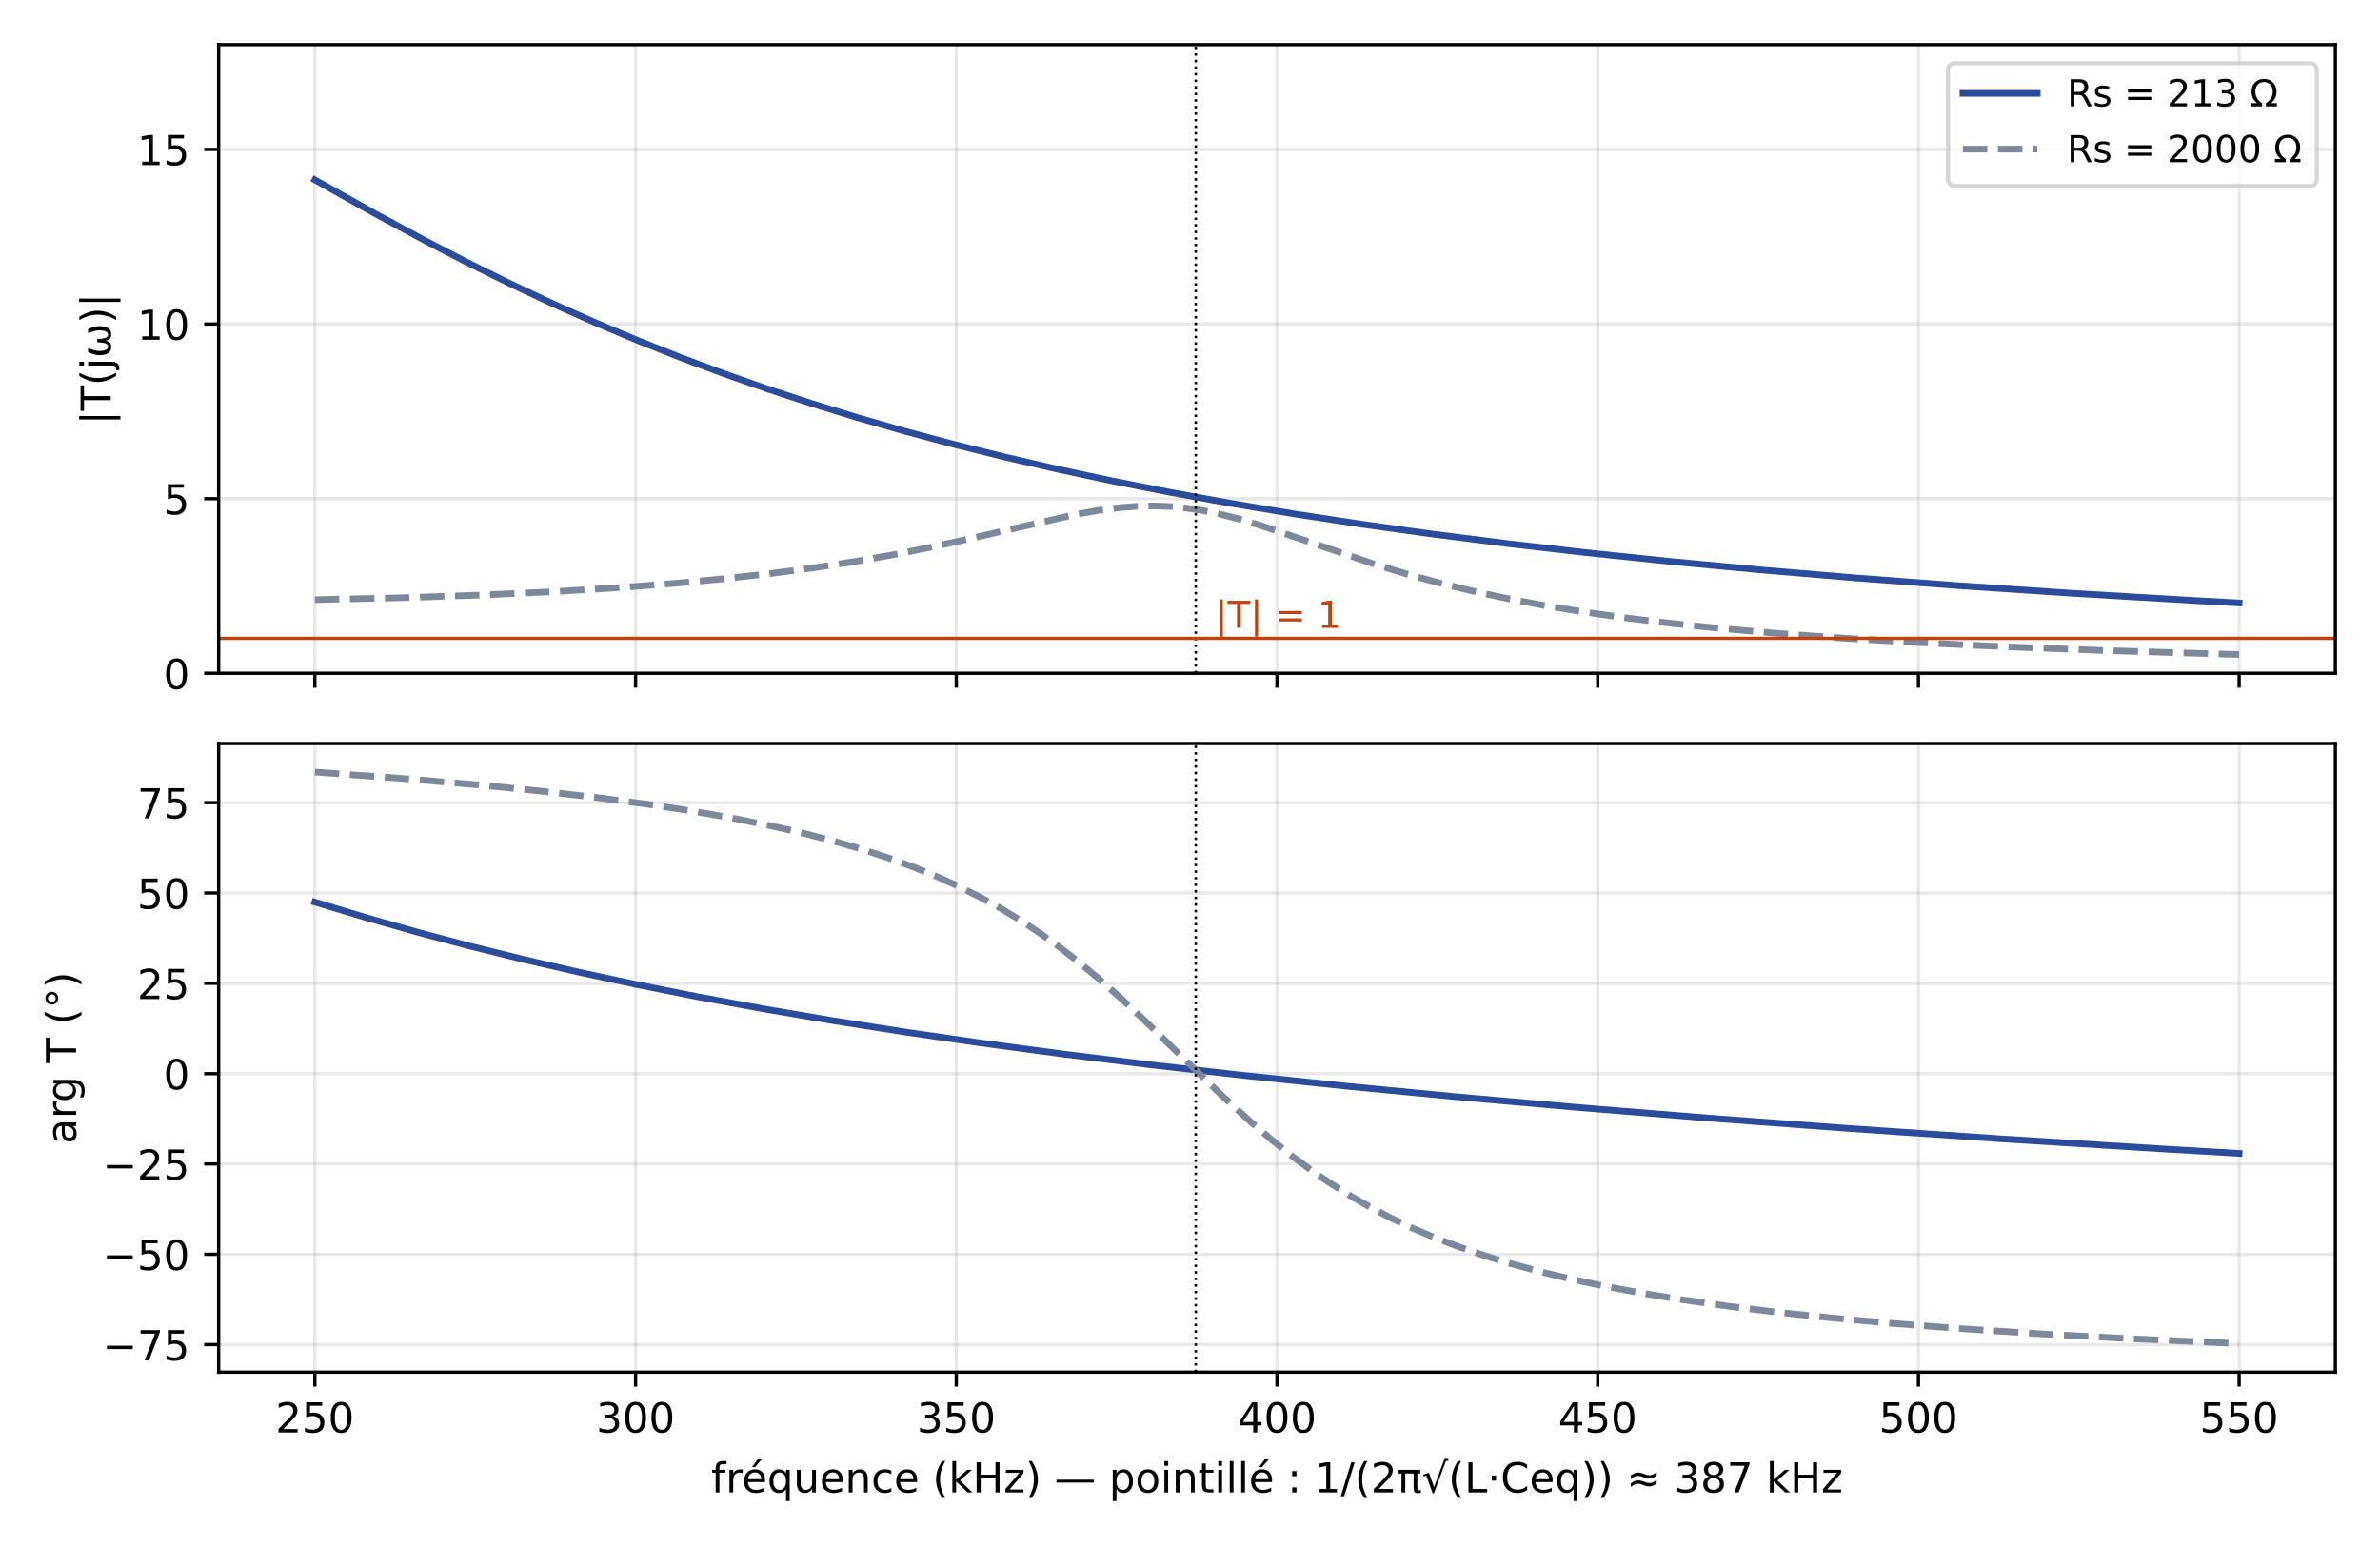
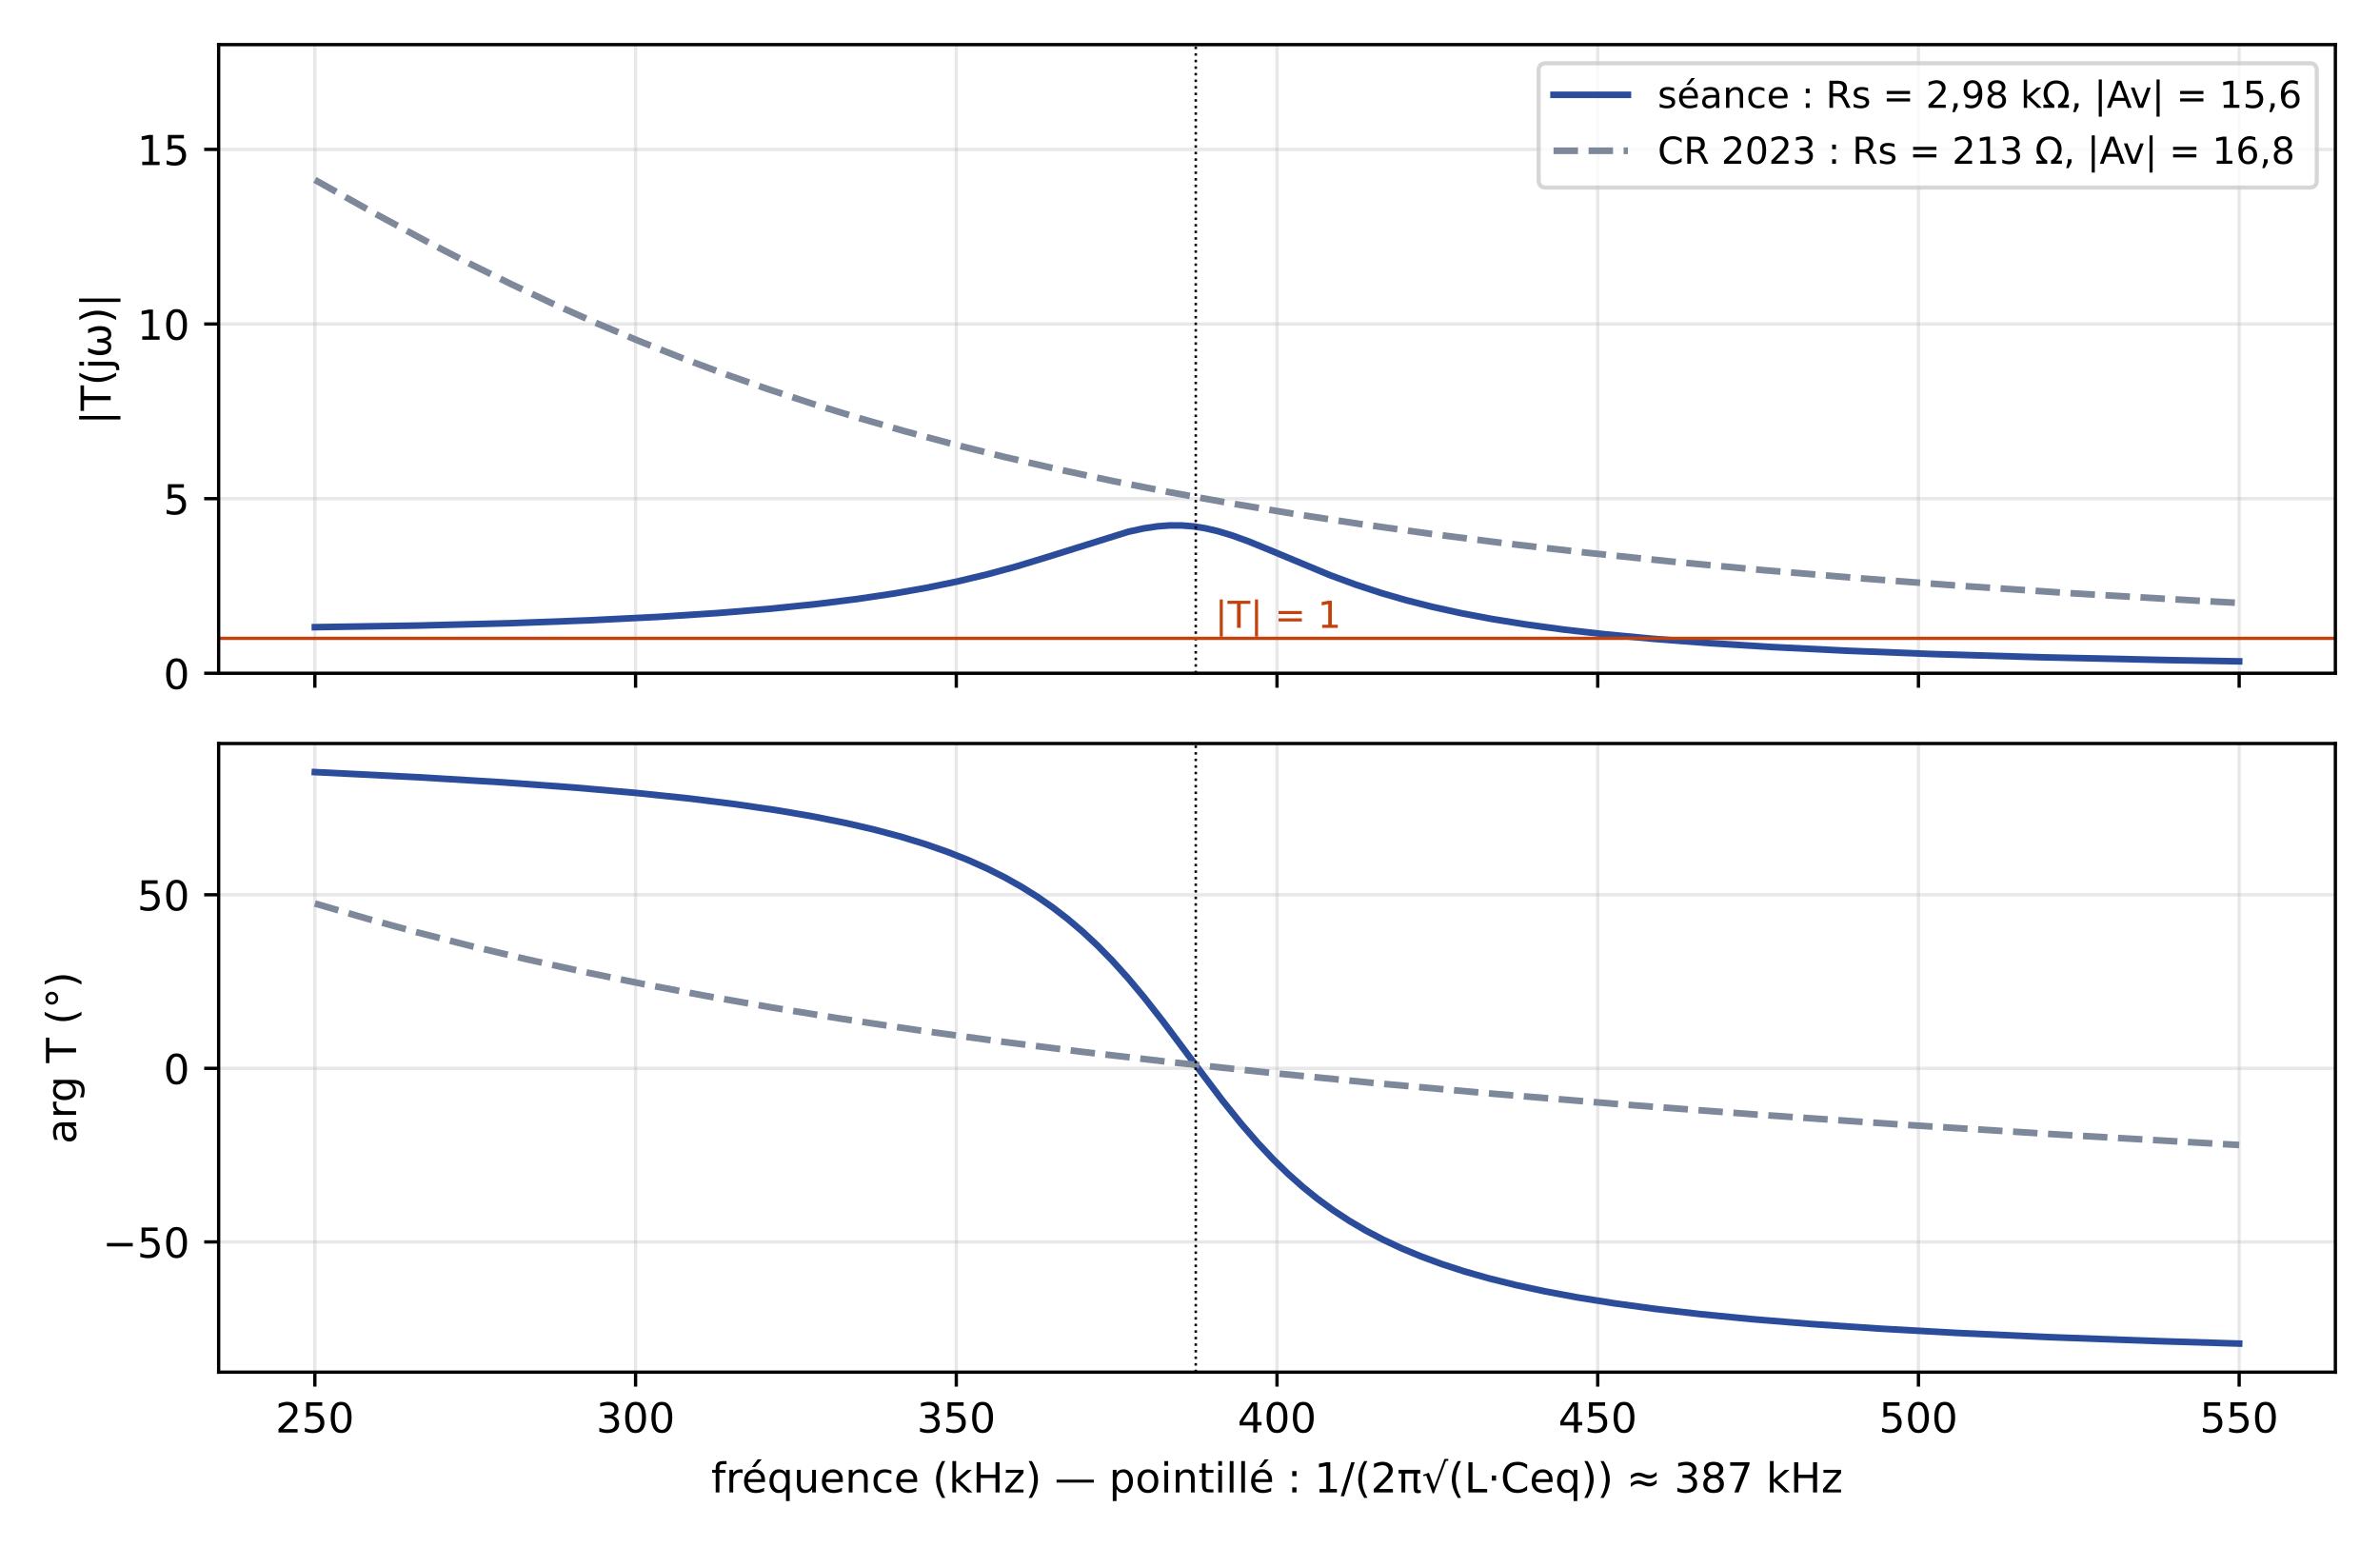
<svg xmlns="http://www.w3.org/2000/svg" xmlns:xlink="http://www.w3.org/1999/xlink" width="576pt" height="374.4pt" viewBox="0 0 576 374.4" version="1.1">
  <defs>
    <style type="text/css">*{stroke-linejoin: round; stroke-linecap: butt}</style>
  </defs>
  <g id="figure_1">
    <g id="patch_1">
      <path d="M 0 374.4  L 576 374.4  L 576 0  L 0 0  z " style="fill: #ffffff" />
    </g>
    <g id="axes_1">
      <g id="patch_2">
        <path d="M 52.916 162.943  L 565.2 162.943  L 565.2 10.8  L 52.916 10.8  z " style="fill: #ffffff" />
      </g>
      <g id="matplotlib.axis_1">
        <g id="xtick_1">
          <g id="line2d_1">
-             <path d="M 76.202 162.943  L 76.202 10.8  " clip-path="url(#pd3ded62473)" style="fill: none; stroke: #b0b0b0; stroke-opacity: 0.3; stroke-width: 0.8; stroke-linecap: square" />
+             <path d="M 76.202 162.943  L 76.202 10.8  " clip-path="url(#p575ceab8f7)" style="fill: none; stroke: #b0b0b0; stroke-opacity: 0.3; stroke-width: 0.8; stroke-linecap: square" />
          </g>
          <g id="line2d_2">
            <defs>
-               <path id="mae5b511faa" d="M 0 0  L 0 3.5  " style="stroke: #000000; stroke-width: 0.8" />
+               <path id="m2622079e6a" d="M 0 0  L 0 3.5  " style="stroke: #000000; stroke-width: 0.8" />
            </defs>
            <g>
-               <use xlink:href="#mae5b511faa" x="76.202" y="162.943" style="stroke: #000000; stroke-width: 0.8" />
+               <use xlink:href="#m2622079e6a" x="76.202" y="162.943" style="stroke: #000000; stroke-width: 0.8" />
            </g>
          </g>
        </g>
        <g id="xtick_2">
          <g id="line2d_3">
-             <path d="M 153.821 162.943  L 153.821 10.8  " clip-path="url(#pd3ded62473)" style="fill: none; stroke: #b0b0b0; stroke-opacity: 0.3; stroke-width: 0.8; stroke-linecap: square" />
+             <path d="M 153.821 162.943  L 153.821 10.8  " clip-path="url(#p575ceab8f7)" style="fill: none; stroke: #b0b0b0; stroke-opacity: 0.3; stroke-width: 0.8; stroke-linecap: square" />
          </g>
          <g id="line2d_4">
            <g>
-               <use xlink:href="#mae5b511faa" x="153.821" y="162.943" style="stroke: #000000; stroke-width: 0.8" />
+               <use xlink:href="#m2622079e6a" x="153.821" y="162.943" style="stroke: #000000; stroke-width: 0.8" />
            </g>
          </g>
        </g>
        <g id="xtick_3">
          <g id="line2d_5">
-             <path d="M 231.439 162.943  L 231.439 10.8  " clip-path="url(#pd3ded62473)" style="fill: none; stroke: #b0b0b0; stroke-opacity: 0.3; stroke-width: 0.8; stroke-linecap: square" />
+             <path d="M 231.439 162.943  L 231.439 10.8  " clip-path="url(#p575ceab8f7)" style="fill: none; stroke: #b0b0b0; stroke-opacity: 0.3; stroke-width: 0.8; stroke-linecap: square" />
          </g>
          <g id="line2d_6">
            <g>
-               <use xlink:href="#mae5b511faa" x="231.439" y="162.943" style="stroke: #000000; stroke-width: 0.8" />
+               <use xlink:href="#m2622079e6a" x="231.439" y="162.943" style="stroke: #000000; stroke-width: 0.8" />
            </g>
          </g>
        </g>
        <g id="xtick_4">
          <g id="line2d_7">
-             <path d="M 309.058 162.943  L 309.058 10.8  " clip-path="url(#pd3ded62473)" style="fill: none; stroke: #b0b0b0; stroke-opacity: 0.3; stroke-width: 0.8; stroke-linecap: square" />
+             <path d="M 309.058 162.943  L 309.058 10.8  " clip-path="url(#p575ceab8f7)" style="fill: none; stroke: #b0b0b0; stroke-opacity: 0.3; stroke-width: 0.8; stroke-linecap: square" />
          </g>
          <g id="line2d_8">
            <g>
-               <use xlink:href="#mae5b511faa" x="309.058" y="162.943" style="stroke: #000000; stroke-width: 0.8" />
+               <use xlink:href="#m2622079e6a" x="309.058" y="162.943" style="stroke: #000000; stroke-width: 0.8" />
            </g>
          </g>
        </g>
        <g id="xtick_5">
          <g id="line2d_9">
-             <path d="M 386.677 162.943  L 386.677 10.8  " clip-path="url(#pd3ded62473)" style="fill: none; stroke: #b0b0b0; stroke-opacity: 0.3; stroke-width: 0.8; stroke-linecap: square" />
+             <path d="M 386.677 162.943  L 386.677 10.8  " clip-path="url(#p575ceab8f7)" style="fill: none; stroke: #b0b0b0; stroke-opacity: 0.3; stroke-width: 0.8; stroke-linecap: square" />
          </g>
          <g id="line2d_10">
            <g>
-               <use xlink:href="#mae5b511faa" x="386.677" y="162.943" style="stroke: #000000; stroke-width: 0.8" />
+               <use xlink:href="#m2622079e6a" x="386.677" y="162.943" style="stroke: #000000; stroke-width: 0.8" />
            </g>
          </g>
        </g>
        <g id="xtick_6">
          <g id="line2d_11">
-             <path d="M 464.296 162.943  L 464.296 10.8  " clip-path="url(#pd3ded62473)" style="fill: none; stroke: #b0b0b0; stroke-opacity: 0.3; stroke-width: 0.8; stroke-linecap: square" />
+             <path d="M 464.296 162.943  L 464.296 10.8  " clip-path="url(#p575ceab8f7)" style="fill: none; stroke: #b0b0b0; stroke-opacity: 0.3; stroke-width: 0.8; stroke-linecap: square" />
          </g>
          <g id="line2d_12">
            <g>
-               <use xlink:href="#mae5b511faa" x="464.296" y="162.943" style="stroke: #000000; stroke-width: 0.8" />
+               <use xlink:href="#m2622079e6a" x="464.296" y="162.943" style="stroke: #000000; stroke-width: 0.8" />
            </g>
          </g>
        </g>
        <g id="xtick_7">
          <g id="line2d_13">
-             <path d="M 541.914 162.943  L 541.914 10.8  " clip-path="url(#pd3ded62473)" style="fill: none; stroke: #b0b0b0; stroke-opacity: 0.3; stroke-width: 0.8; stroke-linecap: square" />
+             <path d="M 541.914 162.943  L 541.914 10.8  " clip-path="url(#p575ceab8f7)" style="fill: none; stroke: #b0b0b0; stroke-opacity: 0.3; stroke-width: 0.8; stroke-linecap: square" />
          </g>
          <g id="line2d_14">
            <g>
-               <use xlink:href="#mae5b511faa" x="541.914" y="162.943" style="stroke: #000000; stroke-width: 0.8" />
+               <use xlink:href="#m2622079e6a" x="541.914" y="162.943" style="stroke: #000000; stroke-width: 0.8" />
            </g>
          </g>
        </g>
      </g>
      <g id="matplotlib.axis_2">
        <g id="ytick_1">
          <g id="line2d_15">
-             <path d="M 52.916 162.943  L 565.2 162.943  " clip-path="url(#pd3ded62473)" style="fill: none; stroke: #b0b0b0; stroke-opacity: 0.3; stroke-width: 0.8; stroke-linecap: square" />
+             <path d="M 52.916 162.943  L 565.2 162.943  " clip-path="url(#p575ceab8f7)" style="fill: none; stroke: #b0b0b0; stroke-opacity: 0.3; stroke-width: 0.8; stroke-linecap: square" />
          </g>
          <g id="line2d_16">
            <defs>
-               <path id="m18e9a7eeab" d="M 0 0  L -3.5 0  " style="stroke: #000000; stroke-width: 0.8" />
+               <path id="m818bd91935" d="M 0 0  L -3.5 0  " style="stroke: #000000; stroke-width: 0.8" />
            </defs>
            <g>
-               <use xlink:href="#m18e9a7eeab" x="52.916" y="162.943" style="stroke: #000000; stroke-width: 0.8" />
+               <use xlink:href="#m818bd91935" x="52.916" y="162.943" style="stroke: #000000; stroke-width: 0.8" />
            </g>
          </g>
          <g id="text_1">
            <text style="font-size: 10px; font-family: 'DejaVu Sans', 'Bitstream Vera Sans', 'Computer Modern Sans Serif', 'Lucida Grande', 'Verdana', 'Geneva', 'Lucid', 'Arial', 'Helvetica', 'Avant Garde', sans-serif; text-anchor: end" x="45.916" y="166.741" transform="rotate(-0 45.91625 166.7414)">0</text>
          </g>
        </g>
        <g id="ytick_2">
          <g id="line2d_17">
-             <path d="M 52.916 120.681  L 565.2 120.681  " clip-path="url(#pd3ded62473)" style="fill: none; stroke: #b0b0b0; stroke-opacity: 0.3; stroke-width: 0.8; stroke-linecap: square" />
+             <path d="M 52.916 120.681  L 565.2 120.681  " clip-path="url(#p575ceab8f7)" style="fill: none; stroke: #b0b0b0; stroke-opacity: 0.3; stroke-width: 0.8; stroke-linecap: square" />
          </g>
          <g id="line2d_18">
            <g>
-               <use xlink:href="#m18e9a7eeab" x="52.916" y="120.681" style="stroke: #000000; stroke-width: 0.8" />
+               <use xlink:href="#m818bd91935" x="52.916" y="120.681" style="stroke: #000000; stroke-width: 0.8" />
            </g>
          </g>
          <g id="text_2">
            <text style="font-size: 10px; font-family: 'DejaVu Sans', 'Bitstream Vera Sans', 'Computer Modern Sans Serif', 'Lucida Grande', 'Verdana', 'Geneva', 'Lucid', 'Arial', 'Helvetica', 'Avant Garde', sans-serif; text-anchor: end" x="45.916" y="124.48" transform="rotate(-0 45.91625 124.4796)">5</text>
          </g>
        </g>
        <g id="ytick_3">
          <g id="line2d_19">
-             <path d="M 52.916 78.419  L 565.2 78.419  " clip-path="url(#pd3ded62473)" style="fill: none; stroke: #b0b0b0; stroke-opacity: 0.3; stroke-width: 0.8; stroke-linecap: square" />
+             <path d="M 52.916 78.419  L 565.2 78.419  " clip-path="url(#p575ceab8f7)" style="fill: none; stroke: #b0b0b0; stroke-opacity: 0.3; stroke-width: 0.8; stroke-linecap: square" />
          </g>
          <g id="line2d_20">
            <g>
-               <use xlink:href="#m18e9a7eeab" x="52.916" y="78.419" style="stroke: #000000; stroke-width: 0.8" />
+               <use xlink:href="#m818bd91935" x="52.916" y="78.419" style="stroke: #000000; stroke-width: 0.8" />
            </g>
          </g>
          <g id="text_3">
            <text style="font-size: 10px; font-family: 'DejaVu Sans', 'Bitstream Vera Sans', 'Computer Modern Sans Serif', 'Lucida Grande', 'Verdana', 'Geneva', 'Lucid', 'Arial', 'Helvetica', 'Avant Garde', sans-serif; text-anchor: end" x="45.916" y="82.218" transform="rotate(-0 45.91625 82.21777)">10</text>
          </g>
        </g>
        <g id="ytick_4">
          <g id="line2d_21">
-             <path d="M 52.916 36.157  L 565.2 36.157  " clip-path="url(#pd3ded62473)" style="fill: none; stroke: #b0b0b0; stroke-opacity: 0.3; stroke-width: 0.8; stroke-linecap: square" />
+             <path d="M 52.916 36.157  L 565.2 36.157  " clip-path="url(#p575ceab8f7)" style="fill: none; stroke: #b0b0b0; stroke-opacity: 0.3; stroke-width: 0.8; stroke-linecap: square" />
          </g>
          <g id="line2d_22">
            <g>
-               <use xlink:href="#m18e9a7eeab" x="52.916" y="36.157" style="stroke: #000000; stroke-width: 0.8" />
+               <use xlink:href="#m818bd91935" x="52.916" y="36.157" style="stroke: #000000; stroke-width: 0.8" />
            </g>
          </g>
          <g id="text_4">
            <text style="font-size: 10px; font-family: 'DejaVu Sans', 'Bitstream Vera Sans', 'Computer Modern Sans Serif', 'Lucida Grande', 'Verdana', 'Geneva', 'Lucid', 'Arial', 'Helvetica', 'Avant Garde', sans-serif; text-anchor: end" x="45.916" y="39.956" transform="rotate(-0 45.91625 39.95593)">15</text>
          </g>
        </g>
        <g id="text_5">
          <text style="font-size: 10px; font-family: 'DejaVu Sans', 'Bitstream Vera Sans', 'Computer Modern Sans Serif', 'Lucida Grande', 'Verdana', 'Geneva', 'Lucid', 'Arial', 'Helvetica', 'Avant Garde', sans-serif; text-anchor: middle" x="26.789" y="86.871" transform="rotate(-90 26.78891 86.87131)">|T(jω)|</text>
        </g>
      </g>
      <g id="line2d_23">
-         <path d="M 76.202 43.529  L 90.794 51.711  L 102.747 58.162  L 113.614 63.778  L 124.015 68.908  L 134.261 73.713  L 144.351 78.199  L 154.442 82.444  L 164.687 86.511  L 175.088 90.397  L 185.644 94.102  L 196.511 97.677  L 207.533 101.07  L 219.02 104.372  L 230.818 107.532  L 243.082 110.585  L 255.812 113.526  L 269.162 116.381  L 283.133 119.138  L 297.726 121.79  L 313.094 124.355  L 329.239 126.824  L 346.315 129.208  L 364.478 131.517  L 383.727 133.737  L 404.219 135.874  L 426.107 137.929  L 449.548 139.902  L 474.697 141.793  L 501.708 143.598  L 530.893 145.322  L 541.914 145.92  L 541.914 145.92  " clip-path="url(#pd3ded62473)" style="fill: none; stroke: #2b4c9b; stroke-width: 1.6; stroke-linecap: square" />
+         <path d="M 76.202 151.787  L 101.35 151.391  L 123.549 150.825  L 142.799 150.118  L 159.409 149.292  L 173.846 148.358  L 186.421 147.327  L 197.598 146.191  L 207.378 144.98  L 216.226 143.666  L 224.298 142.246  L 231.75 140.713  L 238.891 139.015  L 245.876 137.12  L 253.173 134.906  L 273.043 128.701  L 276.769 127.887  L 280.029 127.396  L 282.978 127.166  L 285.928 127.164  L 288.722 127.381  L 291.672 127.84  L 294.776 128.558  L 298.192 129.588  L 302.228 131.051  L 307.816 133.341  L 321.943 139.224  L 328.152 141.509  L 334.207 143.494  L 340.261 145.246  L 346.626 146.86  L 353.456 148.363  L 360.907 149.774  L 369.135 151.101  L 378.294 152.348  L 388.54 153.514  L 400.183 154.61  L 413.533 155.637  L 428.901 156.591  L 446.909 157.481  L 468.177 158.303  L 493.791 159.063  L 524.838 159.755  L 541.914 160.059  L 541.914 160.059  " clip-path="url(#p575ceab8f7)" style="fill: none; stroke: #2b4c9b; stroke-width: 1.6; stroke-linecap: square" />
      </g>
      <g id="line2d_24">
-         <path d="M 76.202 145.126  L 97.004 144.669  L 115.943 144.035  L 133.174 143.238  L 148.698 142.301  L 162.669 141.237  L 175.399 140.048  L 187.041 138.737  L 197.753 137.309  L 207.843 135.739  L 217.468 134.017  L 227.093 132.067  L 237.649 129.695  L 260.314 124.505  L 266.057 123.491  L 270.87 122.867  L 275.216 122.531  L 279.253 122.443  L 283.133 122.581  L 287.014 122.944  L 290.895 123.526  L 295.087 124.383  L 299.744 125.572  L 305.177 127.205  L 312.473 129.654  L 332.654 136.547  L 340.727 138.997  L 348.488 141.119  L 356.406 143.05  L 364.633 144.823  L 373.326 146.467  L 382.641 148.001  L 392.886 149.457  L 404.063 150.817  L 416.482 152.099  L 430.299 153.298  L 445.978 154.43  L 463.83 155.489  L 484.321 156.477  L 508.073 157.393  L 536.015 158.241  L 541.914 158.395  L 541.914 158.395  " clip-path="url(#pd3ded62473)" style="fill: none; stroke-dasharray: 5.92,2.56; stroke-dashoffset: 0; stroke: #7e889b; stroke-width: 1.6" />
+         <path d="M 76.202 43.529  L 90.794 51.711  L 102.747 58.162  L 113.614 63.778  L 124.015 68.908  L 134.261 73.713  L 144.351 78.199  L 154.442 82.444  L 164.687 86.511  L 175.088 90.397  L 185.644 94.102  L 196.511 97.677  L 207.533 101.07  L 219.02 104.372  L 230.818 107.532  L 243.082 110.585  L 255.812 113.526  L 269.162 116.381  L 283.133 119.138  L 297.726 121.79  L 313.094 124.355  L 329.239 126.824  L 346.315 129.208  L 364.478 131.517  L 383.727 133.737  L 404.219 135.874  L 426.107 137.929  L 449.548 139.902  L 474.697 141.793  L 501.708 143.598  L 530.893 145.322  L 541.914 145.92  L 541.914 145.92  " clip-path="url(#p575ceab8f7)" style="fill: none; stroke-dasharray: 5.92,2.56; stroke-dashoffset: 0; stroke: #7e889b; stroke-width: 1.6" />
      </g>
      <g id="line2d_25">
-         <path d="M 289.396 162.943  L 289.396 10.8  " clip-path="url(#pd3ded62473)" style="fill: none; stroke-dasharray: 0.6,0.99; stroke-dashoffset: 0; stroke: #000000; stroke-width: 0.6" />
+         <path d="M 289.396 162.943  L 289.396 10.8  " clip-path="url(#p575ceab8f7)" style="fill: none; stroke-dasharray: 0.6,0.99; stroke-dashoffset: 0; stroke: #000000; stroke-width: 0.6" />
      </g>
      <g id="line2d_26">
-         <path d="M 52.916 154.49  L 565.2 154.49  " clip-path="url(#pd3ded62473)" style="fill: none; stroke: #c2410c; stroke-width: 0.8; stroke-linecap: square" />
+         <path d="M 52.916 154.49  L 565.2 154.49  " clip-path="url(#p575ceab8f7)" style="fill: none; stroke: #c2410c; stroke-width: 0.8; stroke-linecap: square" />
      </g>
      <g id="patch_3">
        <path d="M 52.916 162.943  L 52.916 10.8  " style="fill: none; stroke: #000000; stroke-width: 0.8; stroke-linejoin: miter; stroke-linecap: square" />
      </g>
      <g id="patch_4">
        <path d="M 565.2 162.943  L 565.2 10.8  " style="fill: none; stroke: #000000; stroke-width: 0.8; stroke-linejoin: miter; stroke-linecap: square" />
      </g>
      <g id="patch_5">
        <path d="M 52.916 162.943  L 565.2 162.943  " style="fill: none; stroke: #000000; stroke-width: 0.8; stroke-linejoin: miter; stroke-linecap: square" />
      </g>
      <g id="patch_6">
        <path d="M 52.916 10.8  L 565.2 10.8  " style="fill: none; stroke: #000000; stroke-width: 0.8; stroke-linejoin: miter; stroke-linecap: square" />
      </g>
      <g id="text_6">
        <text style="font-size: 9px; font-family: 'DejaVu Sans', 'Bitstream Vera Sans', 'Computer Modern Sans Serif', 'Lucida Grande', 'Verdana', 'Geneva', 'Lucid', 'Arial', 'Helvetica', 'Avant Garde', sans-serif; text-anchor: start; fill: #c2410c" x="294.053" y="151.955" transform="rotate(-0 294.0535 151.9545)">|T| = 1</text>
      </g>
      <g id="legend_1">
        <g id="patch_7">
-           <path d="M 473.252 45.001  L 558.9 45.001  Q 560.7 45.001 560.7 43.201  L 560.7 17.1  Q 560.7 15.3 558.9 15.3  L 473.252 15.3  Q 471.452 15.3 471.452 17.1  L 471.452 43.201  Q 471.452 45.001 473.252 45.001  z " style="fill: #ffffff; opacity: 0.8; stroke: #cccccc; stroke-linejoin: miter" />
+           <path d="M 374.181 45.401  L 558.9 45.401  Q 560.7 45.401 560.7 43.601  L 560.7 17.1  Q 560.7 15.3 558.9 15.3  L 374.181 15.3  Q 372.381 15.3 372.381 17.1  L 372.381 43.601  Q 372.381 45.401 374.181 45.401  z " style="fill: #ffffff; opacity: 0.8; stroke: #cccccc; stroke-linejoin: miter" />
        </g>
        <g id="line2d_27">
-           <path d="M 475.052 22.589  L 484.052 22.589  L 493.052 22.589  " style="fill: none; stroke: #2b4c9b; stroke-width: 1.6; stroke-linecap: square" />
+           <path d="M 375.981 22.949  L 384.981 22.949  L 393.981 22.949  " style="fill: none; stroke: #2b4c9b; stroke-width: 1.6; stroke-linecap: square" />
        </g>
        <g id="text_7">
-           <text style="font-size: 9px; font-family: 'DejaVu Sans', 'Bitstream Vera Sans', 'Computer Modern Sans Serif', 'Lucida Grande', 'Verdana', 'Geneva', 'Lucid', 'Arial', 'Helvetica', 'Avant Garde', sans-serif; text-anchor: start" x="500.252" y="25.739" transform="rotate(-0 500.2523 25.73859)">Rs = 213 Ω</text>
+           <text style="font-size: 9px; font-family: 'DejaVu Sans', 'Bitstream Vera Sans', 'Computer Modern Sans Serif', 'Lucida Grande', 'Verdana', 'Geneva', 'Lucid', 'Arial', 'Helvetica', 'Avant Garde', sans-serif; text-anchor: start" x="401.181" y="26.099" transform="rotate(-0 401.1806 26.09859)">séance : Rs = 2,98 kΩ, |Av| = 15,6</text>
        </g>
        <g id="line2d_28">
-           <path d="M 475.052 36.089  L 484.052 36.089  L 493.052 36.089  " style="fill: none; stroke-dasharray: 5.92,2.56; stroke-dashoffset: 0; stroke: #7e889b; stroke-width: 1.6" />
+           <path d="M 375.981 36.489  L 384.981 36.489  L 393.981 36.489  " style="fill: none; stroke-dasharray: 5.92,2.56; stroke-dashoffset: 0; stroke: #7e889b; stroke-width: 1.6" />
        </g>
        <g id="text_8">
-           <text style="font-size: 9px; font-family: 'DejaVu Sans', 'Bitstream Vera Sans', 'Computer Modern Sans Serif', 'Lucida Grande', 'Verdana', 'Geneva', 'Lucid', 'Arial', 'Helvetica', 'Avant Garde', sans-serif; text-anchor: start" x="500.252" y="39.239" transform="rotate(-0 500.2523 39.2393)">Rs = 2000 Ω</text>
+           <text style="font-size: 9px; font-family: 'DejaVu Sans', 'Bitstream Vera Sans', 'Computer Modern Sans Serif', 'Lucida Grande', 'Verdana', 'Geneva', 'Lucid', 'Arial', 'Helvetica', 'Avant Garde', sans-serif; text-anchor: start" x="401.181" y="39.639" transform="rotate(-0 401.1806 39.63867)">CR 2023 : Rs = 213 Ω, |Av| = 16,8</text>
        </g>
      </g>
    </g>
    <g id="axes_2">
      <g id="patch_8">
        <path d="M 52.916 332.086  L 565.2 332.086  L 565.2 179.944  L 52.916 179.944  z " style="fill: #ffffff" />
      </g>
      <g id="matplotlib.axis_3">
        <g id="xtick_8">
          <g id="line2d_29">
-             <path d="M 76.202 332.086  L 76.202 179.944  " clip-path="url(#p3f37460ea9)" style="fill: none; stroke: #b0b0b0; stroke-opacity: 0.3; stroke-width: 0.8; stroke-linecap: square" />
+             <path d="M 76.202 332.086  L 76.202 179.944  " clip-path="url(#p42a225d7bd)" style="fill: none; stroke: #b0b0b0; stroke-opacity: 0.3; stroke-width: 0.8; stroke-linecap: square" />
          </g>
          <g id="line2d_30">
            <g>
-               <use xlink:href="#mae5b511faa" x="76.202" y="332.086" style="stroke: #000000; stroke-width: 0.8" />
+               <use xlink:href="#m2622079e6a" x="76.202" y="332.086" style="stroke: #000000; stroke-width: 0.8" />
            </g>
          </g>
          <g id="text_9">
            <text style="font-size: 10px; font-family: 'DejaVu Sans', 'Bitstream Vera Sans', 'Computer Modern Sans Serif', 'Lucida Grande', 'Verdana', 'Geneva', 'Lucid', 'Arial', 'Helvetica', 'Avant Garde', sans-serif; text-anchor: middle" x="76.202" y="346.684" transform="rotate(-0 76.20188 346.6841)">250</text>
          </g>
        </g>
        <g id="xtick_9">
          <g id="line2d_31">
-             <path d="M 153.821 332.086  L 153.821 179.944  " clip-path="url(#p3f37460ea9)" style="fill: none; stroke: #b0b0b0; stroke-opacity: 0.3; stroke-width: 0.8; stroke-linecap: square" />
+             <path d="M 153.821 332.086  L 153.821 179.944  " clip-path="url(#p42a225d7bd)" style="fill: none; stroke: #b0b0b0; stroke-opacity: 0.3; stroke-width: 0.8; stroke-linecap: square" />
          </g>
          <g id="line2d_32">
            <g>
-               <use xlink:href="#mae5b511faa" x="153.821" y="332.086" style="stroke: #000000; stroke-width: 0.8" />
+               <use xlink:href="#m2622079e6a" x="153.821" y="332.086" style="stroke: #000000; stroke-width: 0.8" />
            </g>
          </g>
          <g id="text_10">
            <text style="font-size: 10px; font-family: 'DejaVu Sans', 'Bitstream Vera Sans', 'Computer Modern Sans Serif', 'Lucida Grande', 'Verdana', 'Geneva', 'Lucid', 'Arial', 'Helvetica', 'Avant Garde', sans-serif; text-anchor: middle" x="153.821" y="346.684" transform="rotate(-0 153.8206 346.6841)">300</text>
          </g>
        </g>
        <g id="xtick_10">
          <g id="line2d_33">
-             <path d="M 231.439 332.086  L 231.439 179.944  " clip-path="url(#p3f37460ea9)" style="fill: none; stroke: #b0b0b0; stroke-opacity: 0.3; stroke-width: 0.8; stroke-linecap: square" />
+             <path d="M 231.439 332.086  L 231.439 179.944  " clip-path="url(#p42a225d7bd)" style="fill: none; stroke: #b0b0b0; stroke-opacity: 0.3; stroke-width: 0.8; stroke-linecap: square" />
          </g>
          <g id="line2d_34">
            <g>
-               <use xlink:href="#mae5b511faa" x="231.439" y="332.086" style="stroke: #000000; stroke-width: 0.8" />
+               <use xlink:href="#m2622079e6a" x="231.439" y="332.086" style="stroke: #000000; stroke-width: 0.8" />
            </g>
          </g>
          <g id="text_11">
            <text style="font-size: 10px; font-family: 'DejaVu Sans', 'Bitstream Vera Sans', 'Computer Modern Sans Serif', 'Lucida Grande', 'Verdana', 'Geneva', 'Lucid', 'Arial', 'Helvetica', 'Avant Garde', sans-serif; text-anchor: middle" x="231.439" y="346.684" transform="rotate(-0 231.4394 346.6841)">350</text>
          </g>
        </g>
        <g id="xtick_11">
          <g id="line2d_35">
-             <path d="M 309.058 332.086  L 309.058 179.944  " clip-path="url(#p3f37460ea9)" style="fill: none; stroke: #b0b0b0; stroke-opacity: 0.3; stroke-width: 0.8; stroke-linecap: square" />
+             <path d="M 309.058 332.086  L 309.058 179.944  " clip-path="url(#p42a225d7bd)" style="fill: none; stroke: #b0b0b0; stroke-opacity: 0.3; stroke-width: 0.8; stroke-linecap: square" />
          </g>
          <g id="line2d_36">
            <g>
-               <use xlink:href="#mae5b511faa" x="309.058" y="332.086" style="stroke: #000000; stroke-width: 0.8" />
+               <use xlink:href="#m2622079e6a" x="309.058" y="332.086" style="stroke: #000000; stroke-width: 0.8" />
            </g>
          </g>
          <g id="text_12">
            <text style="font-size: 10px; font-family: 'DejaVu Sans', 'Bitstream Vera Sans', 'Computer Modern Sans Serif', 'Lucida Grande', 'Verdana', 'Geneva', 'Lucid', 'Arial', 'Helvetica', 'Avant Garde', sans-serif; text-anchor: middle" x="309.058" y="346.684" transform="rotate(-0 309.0581 346.6841)">400</text>
          </g>
        </g>
        <g id="xtick_12">
          <g id="line2d_37">
-             <path d="M 386.677 332.086  L 386.677 179.944  " clip-path="url(#p3f37460ea9)" style="fill: none; stroke: #b0b0b0; stroke-opacity: 0.3; stroke-width: 0.8; stroke-linecap: square" />
+             <path d="M 386.677 332.086  L 386.677 179.944  " clip-path="url(#p42a225d7bd)" style="fill: none; stroke: #b0b0b0; stroke-opacity: 0.3; stroke-width: 0.8; stroke-linecap: square" />
          </g>
          <g id="line2d_38">
            <g>
-               <use xlink:href="#mae5b511faa" x="386.677" y="332.086" style="stroke: #000000; stroke-width: 0.8" />
+               <use xlink:href="#m2622079e6a" x="386.677" y="332.086" style="stroke: #000000; stroke-width: 0.8" />
            </g>
          </g>
          <g id="text_13">
            <text style="font-size: 10px; font-family: 'DejaVu Sans', 'Bitstream Vera Sans', 'Computer Modern Sans Serif', 'Lucida Grande', 'Verdana', 'Geneva', 'Lucid', 'Arial', 'Helvetica', 'Avant Garde', sans-serif; text-anchor: middle" x="386.677" y="346.684" transform="rotate(-0 386.6769 346.6841)">450</text>
          </g>
        </g>
        <g id="xtick_13">
          <g id="line2d_39">
-             <path d="M 464.296 332.086  L 464.296 179.944  " clip-path="url(#p3f37460ea9)" style="fill: none; stroke: #b0b0b0; stroke-opacity: 0.3; stroke-width: 0.8; stroke-linecap: square" />
+             <path d="M 464.296 332.086  L 464.296 179.944  " clip-path="url(#p42a225d7bd)" style="fill: none; stroke: #b0b0b0; stroke-opacity: 0.3; stroke-width: 0.8; stroke-linecap: square" />
          </g>
          <g id="line2d_40">
            <g>
-               <use xlink:href="#mae5b511faa" x="464.296" y="332.086" style="stroke: #000000; stroke-width: 0.8" />
+               <use xlink:href="#m2622079e6a" x="464.296" y="332.086" style="stroke: #000000; stroke-width: 0.8" />
            </g>
          </g>
          <g id="text_14">
            <text style="font-size: 10px; font-family: 'DejaVu Sans', 'Bitstream Vera Sans', 'Computer Modern Sans Serif', 'Lucida Grande', 'Verdana', 'Geneva', 'Lucid', 'Arial', 'Helvetica', 'Avant Garde', sans-serif; text-anchor: middle" x="464.296" y="346.684" transform="rotate(-0 464.2956 346.6841)">500</text>
          </g>
        </g>
        <g id="xtick_14">
          <g id="line2d_41">
-             <path d="M 541.914 332.086  L 541.914 179.944  " clip-path="url(#p3f37460ea9)" style="fill: none; stroke: #b0b0b0; stroke-opacity: 0.3; stroke-width: 0.8; stroke-linecap: square" />
+             <path d="M 541.914 332.086  L 541.914 179.944  " clip-path="url(#p42a225d7bd)" style="fill: none; stroke: #b0b0b0; stroke-opacity: 0.3; stroke-width: 0.8; stroke-linecap: square" />
          </g>
          <g id="line2d_42">
            <g>
-               <use xlink:href="#mae5b511faa" x="541.914" y="332.086" style="stroke: #000000; stroke-width: 0.8" />
+               <use xlink:href="#m2622079e6a" x="541.914" y="332.086" style="stroke: #000000; stroke-width: 0.8" />
            </g>
          </g>
          <g id="text_15">
            <text style="font-size: 10px; font-family: 'DejaVu Sans', 'Bitstream Vera Sans', 'Computer Modern Sans Serif', 'Lucida Grande', 'Verdana', 'Geneva', 'Lucid', 'Arial', 'Helvetica', 'Avant Garde', sans-serif; text-anchor: middle" x="541.914" y="346.684" transform="rotate(-0 541.9144 346.6841)">550</text>
          </g>
        </g>
        <g id="text_16">
          <text style="font-size: 10px; font-family: 'DejaVu Sans', 'Bitstream Vera Sans', 'Computer Modern Sans Serif', 'Lucida Grande', 'Verdana', 'Geneva', 'Lucid', 'Arial', 'Helvetica', 'Avant Garde', sans-serif; text-anchor: middle" x="309.058" y="361.197" transform="rotate(-0 309.0581 361.1973)">fréquence (kHz) — pointillé : 1/(2π√(L·Ceq)) ≈ 387 kHz</text>
        </g>
      </g>
      <g id="matplotlib.axis_4">
        <g id="ytick_5">
          <g id="line2d_43">
-             <path d="M 52.916 325.422  L 565.2 325.422  " clip-path="url(#p3f37460ea9)" style="fill: none; stroke: #b0b0b0; stroke-opacity: 0.3; stroke-width: 0.8; stroke-linecap: square" />
+             <path d="M 52.916 300.571  L 565.2 300.571  " clip-path="url(#p42a225d7bd)" style="fill: none; stroke: #b0b0b0; stroke-opacity: 0.3; stroke-width: 0.8; stroke-linecap: square" />
          </g>
          <g id="line2d_44">
            <g>
-               <use xlink:href="#m18e9a7eeab" x="52.916" y="325.422" style="stroke: #000000; stroke-width: 0.8" />
+               <use xlink:href="#m818bd91935" x="52.916" y="300.571" style="stroke: #000000; stroke-width: 0.8" />
            </g>
          </g>
          <g id="text_17">
-             <text style="font-size: 10px; font-family: 'DejaVu Sans', 'Bitstream Vera Sans', 'Computer Modern Sans Serif', 'Lucida Grande', 'Verdana', 'Geneva', 'Lucid', 'Arial', 'Helvetica', 'Avant Garde', sans-serif; text-anchor: end" x="45.916" y="329.221" transform="rotate(-0 45.91625 329.221)">−75</text>
+             <text style="font-size: 10px; font-family: 'DejaVu Sans', 'Bitstream Vera Sans', 'Computer Modern Sans Serif', 'Lucida Grande', 'Verdana', 'Geneva', 'Lucid', 'Arial', 'Helvetica', 'Avant Garde', sans-serif; text-anchor: end" x="45.916" y="304.37" transform="rotate(-0 45.91625 304.37)">−50</text>
          </g>
        </g>
        <g id="ytick_6">
          <g id="line2d_45">
-             <path d="M 52.916 303.561  L 565.2 303.561  " clip-path="url(#p3f37460ea9)" style="fill: none; stroke: #b0b0b0; stroke-opacity: 0.3; stroke-width: 0.8; stroke-linecap: square" />
+             <path d="M 52.916 258.555  L 565.2 258.555  " clip-path="url(#p42a225d7bd)" style="fill: none; stroke: #b0b0b0; stroke-opacity: 0.3; stroke-width: 0.8; stroke-linecap: square" />
          </g>
          <g id="line2d_46">
            <g>
-               <use xlink:href="#m18e9a7eeab" x="52.916" y="303.561" style="stroke: #000000; stroke-width: 0.8" />
+               <use xlink:href="#m818bd91935" x="52.916" y="258.555" style="stroke: #000000; stroke-width: 0.8" />
            </g>
          </g>
          <g id="text_18">
-             <text style="font-size: 10px; font-family: 'DejaVu Sans', 'Bitstream Vera Sans', 'Computer Modern Sans Serif', 'Lucida Grande', 'Verdana', 'Geneva', 'Lucid', 'Arial', 'Helvetica', 'Avant Garde', sans-serif; text-anchor: end" x="45.916" y="307.36" transform="rotate(-0 45.91625 307.3602)">−50</text>
+             <text style="font-size: 10px; font-family: 'DejaVu Sans', 'Bitstream Vera Sans', 'Computer Modern Sans Serif', 'Lucida Grande', 'Verdana', 'Geneva', 'Lucid', 'Arial', 'Helvetica', 'Avant Garde', sans-serif; text-anchor: end" x="45.916" y="262.354" transform="rotate(-0 45.91625 262.3535)">0</text>
          </g>
        </g>
        <g id="ytick_7">
          <g id="line2d_47">
-             <path d="M 52.916 281.701  L 565.2 281.701  " clip-path="url(#p3f37460ea9)" style="fill: none; stroke: #b0b0b0; stroke-opacity: 0.3; stroke-width: 0.8; stroke-linecap: square" />
+             <path d="M 52.916 216.538  L 565.2 216.538  " clip-path="url(#p42a225d7bd)" style="fill: none; stroke: #b0b0b0; stroke-opacity: 0.3; stroke-width: 0.8; stroke-linecap: square" />
          </g>
          <g id="line2d_48">
            <g>
-               <use xlink:href="#m18e9a7eeab" x="52.916" y="281.701" style="stroke: #000000; stroke-width: 0.8" />
+               <use xlink:href="#m818bd91935" x="52.916" y="216.538" style="stroke: #000000; stroke-width: 0.8" />
            </g>
          </g>
          <g id="text_19">
-             <text style="font-size: 10px; font-family: 'DejaVu Sans', 'Bitstream Vera Sans', 'Computer Modern Sans Serif', 'Lucida Grande', 'Verdana', 'Geneva', 'Lucid', 'Arial', 'Helvetica', 'Avant Garde', sans-serif; text-anchor: end" x="45.916" y="285.499" transform="rotate(-0 45.91625 285.4994)">−25</text>
-           </g>
-         </g>
-         <g id="ytick_8">
-           <g id="line2d_49">
-             <path d="M 52.916 259.84  L 565.2 259.84  " clip-path="url(#p3f37460ea9)" style="fill: none; stroke: #b0b0b0; stroke-opacity: 0.3; stroke-width: 0.8; stroke-linecap: square" />
-           </g>
-           <g id="line2d_50">
-             <g>
-               <use xlink:href="#m18e9a7eeab" x="52.916" y="259.84" style="stroke: #000000; stroke-width: 0.8" />
-             </g>
-           </g>
-           <g id="text_20">
-             <text style="font-size: 10px; font-family: 'DejaVu Sans', 'Bitstream Vera Sans', 'Computer Modern Sans Serif', 'Lucida Grande', 'Verdana', 'Geneva', 'Lucid', 'Arial', 'Helvetica', 'Avant Garde', sans-serif; text-anchor: end" x="45.916" y="263.639" transform="rotate(-0 45.91625 263.6386)">0</text>
-           </g>
-         </g>
-         <g id="ytick_9">
-           <g id="line2d_51">
-             <path d="M 52.916 237.979  L 565.2 237.979  " clip-path="url(#p3f37460ea9)" style="fill: none; stroke: #b0b0b0; stroke-opacity: 0.3; stroke-width: 0.8; stroke-linecap: square" />
-           </g>
-           <g id="line2d_52">
-             <g>
-               <use xlink:href="#m18e9a7eeab" x="52.916" y="237.979" style="stroke: #000000; stroke-width: 0.8" />
-             </g>
-           </g>
-           <g id="text_21">
-             <text style="font-size: 10px; font-family: 'DejaVu Sans', 'Bitstream Vera Sans', 'Computer Modern Sans Serif', 'Lucida Grande', 'Verdana', 'Geneva', 'Lucid', 'Arial', 'Helvetica', 'Avant Garde', sans-serif; text-anchor: end" x="45.916" y="241.778" transform="rotate(-0 45.91625 241.7778)">25</text>
-           </g>
-         </g>
-         <g id="ytick_10">
-           <g id="line2d_53">
-             <path d="M 52.916 216.118  L 565.2 216.118  " clip-path="url(#p3f37460ea9)" style="fill: none; stroke: #b0b0b0; stroke-opacity: 0.3; stroke-width: 0.8; stroke-linecap: square" />
-           </g>
-           <g id="line2d_54">
-             <g>
-               <use xlink:href="#m18e9a7eeab" x="52.916" y="216.118" style="stroke: #000000; stroke-width: 0.8" />
-             </g>
-           </g>
-           <g id="text_22">
-             <text style="font-size: 10px; font-family: 'DejaVu Sans', 'Bitstream Vera Sans', 'Computer Modern Sans Serif', 'Lucida Grande', 'Verdana', 'Geneva', 'Lucid', 'Arial', 'Helvetica', 'Avant Garde', sans-serif; text-anchor: end" x="45.916" y="219.917" transform="rotate(-0 45.91625 219.917)">50</text>
-           </g>
-         </g>
-         <g id="ytick_11">
-           <g id="line2d_55">
-             <path d="M 52.916 194.257  L 565.2 194.257  " clip-path="url(#p3f37460ea9)" style="fill: none; stroke: #b0b0b0; stroke-opacity: 0.3; stroke-width: 0.8; stroke-linecap: square" />
-           </g>
-           <g id="line2d_56">
-             <g>
-               <use xlink:href="#m18e9a7eeab" x="52.916" y="194.257" style="stroke: #000000; stroke-width: 0.8" />
-             </g>
-           </g>
-           <g id="text_23">
-             <text style="font-size: 10px; font-family: 'DejaVu Sans', 'Bitstream Vera Sans', 'Computer Modern Sans Serif', 'Lucida Grande', 'Verdana', 'Geneva', 'Lucid', 'Arial', 'Helvetica', 'Avant Garde', sans-serif; text-anchor: end" x="45.916" y="198.056" transform="rotate(-0 45.91625 198.0562)">75</text>
-           </g>
-         </g>
-         <g id="text_24">
+             <text style="font-size: 10px; font-family: 'DejaVu Sans', 'Bitstream Vera Sans', 'Computer Modern Sans Serif', 'Lucida Grande', 'Verdana', 'Geneva', 'Lucid', 'Arial', 'Helvetica', 'Avant Garde', sans-serif; text-anchor: end" x="45.916" y="220.337" transform="rotate(-0 45.91625 220.337)">50</text>
+           </g>
+         </g>
+         <g id="text_20">
          <text style="font-size: 10px; font-family: 'DejaVu Sans', 'Bitstream Vera Sans', 'Computer Modern Sans Serif', 'Lucida Grande', 'Verdana', 'Geneva', 'Lucid', 'Arial', 'Helvetica', 'Avant Garde', sans-serif; text-anchor: middle" x="18.409" y="256.015" transform="rotate(-90 18.40922 256.0151)">arg T (°)</text>
        </g>
      </g>
-       <g id="line2d_57">
-         <path d="M 76.202 218.325  L 88.466 222.038  L 100.885 225.565  L 113.614 228.946  L 126.654 232.178  L 140.16 235.295  L 154.286 238.324  L 169.034 241.259  L 184.558 244.121  L 201.013 246.927  L 218.555 249.691  L 237.183 252.399  L 257.209 255.083  L 278.632 257.726  L 301.607 260.336  L 326.445 262.931  L 353.301 265.509  L 382.175 268.054  L 413.533 270.593  L 447.375 273.106  L 484.011 275.601  L 523.596 278.071  L 541.914 279.144  L 541.914 279.144  " clip-path="url(#p3f37460ea9)" style="fill: none; stroke: #2b4c9b; stroke-width: 1.6; stroke-linecap: square" />
-       </g>
-       <g id="line2d_58">
-         <path d="M 76.202 186.859  L 97.314 188.397  L 115.322 189.925  L 131.001 191.475  L 144.662 193.043  L 156.77 194.651  L 167.637 196.313  L 177.417 198.029  L 186.265 199.802  L 194.338 201.64  L 201.789 203.561  L 208.619 205.546  L 214.984 207.622  L 221.038 209.83  L 226.627 212.101  L 231.905 214.478  L 237.028 217.026  L 241.996 219.747  L 246.808 222.639  L 251.465 225.693  L 256.122 229.01  L 260.935 232.718  L 265.902 236.836  L 271.18 241.508  L 277.234 247.173  L 286.393 256.095  L 296.484 265.844  L 302.538 271.375  L 307.816 275.897  L 312.784 279.857  L 317.596 283.406  L 322.253 286.569  L 327.066 289.567  L 331.878 292.304  L 336.846 294.877  L 341.968 297.284  L 347.402 299.591  L 353.146 301.785  L 359.2 303.858  L 365.72 305.852  L 372.705 307.751  L 380.157 309.546  L 388.384 311.294  L 397.233 312.944  L 407.013 314.539  L 417.724 316.058  L 429.678 317.524  L 443.028 318.933  L 457.931 320.278  L 474.697 321.564  L 493.791 322.801  L 515.524 323.982  L 540.517 325.114  L 541.914 325.171  L 541.914 325.171  " clip-path="url(#p3f37460ea9)" style="fill: none; stroke-dasharray: 5.92,2.56; stroke-dashoffset: 0; stroke: #7e889b; stroke-width: 1.6" />
-       </g>
-       <g id="line2d_59">
-         <path d="M 289.396 332.086  L 289.396 179.944  " clip-path="url(#p3f37460ea9)" style="fill: none; stroke-dasharray: 0.6,0.99; stroke-dashoffset: 0; stroke: #000000; stroke-width: 0.6" />
+       <g id="line2d_49">
+         <path d="M 76.202 186.859  L 101.195 188.105  L 121.842 189.35  L 139.228 190.616  L 153.976 191.906  L 166.861 193.252  L 178.038 194.638  L 187.973 196.09  L 196.666 197.58  L 204.583 199.16  L 211.569 200.774  L 217.934 202.467  L 223.833 204.264  L 229.266 206.155  L 234.234 208.118  L 238.891 210.199  L 243.237 212.385  L 247.274 214.658  L 251.155 217.095  L 254.88 219.694  L 258.451 222.449  L 262.021 225.485  L 265.592 228.819  L 269.162 232.462  L 272.888 236.59  L 276.924 241.413  L 281.426 247.151  L 288.101 256.066  L 295.863 266.35  L 300.365 271.945  L 304.401 276.607  L 308.127 280.571  L 311.697 284.053  L 315.268 287.231  L 318.838 290.118  L 322.564 292.843  L 326.445 295.397  L 330.481 297.778  L 334.672 299.988  L 339.174 302.101  L 343.831 304.041  L 348.954 305.929  L 354.387 307.692  L 360.286 309.373  L 366.806 310.993  L 373.947 312.535  L 381.865 314.01  L 390.713 315.426  L 400.493 316.761  L 411.515 318.038  L 424.089 319.266  L 438.371 320.432  L 454.826 321.546  L 473.92 322.609  L 496.119 323.616  L 522.354 324.576  L 541.914 325.171  L 541.914 325.171  " clip-path="url(#p42a225d7bd)" style="fill: none; stroke: #2b4c9b; stroke-width: 1.6; stroke-linecap: square" />
+       </g>
+       <g id="line2d_50">
+         <path d="M 76.202 218.659  L 88.621 222.271  L 101.195 225.699  L 114.08 228.981  L 127.43 232.15  L 141.246 235.199  L 155.683 238.155  L 170.897 241.04  L 186.886 243.843  L 203.807 246.583  L 221.815 249.272  L 241.064 251.921  L 261.711 254.535  L 283.91 257.119  L 307.816 259.675  L 333.586 262.205  L 361.528 264.721  L 391.8 267.22  L 424.555 269.698  L 460.104 272.16  L 498.603 274.6  L 540.207 277.012  L 541.914 277.106  L 541.914 277.106  " clip-path="url(#p42a225d7bd)" style="fill: none; stroke-dasharray: 5.92,2.56; stroke-dashoffset: 0; stroke: #7e889b; stroke-width: 1.6" />
+       </g>
+       <g id="line2d_51">
+         <path d="M 289.396 332.086  L 289.396 179.944  " clip-path="url(#p42a225d7bd)" style="fill: none; stroke-dasharray: 0.6,0.99; stroke-dashoffset: 0; stroke: #000000; stroke-width: 0.6" />
      </g>
      <g id="patch_9">
        <path d="M 52.916 332.086  L 52.916 179.944  " style="fill: none; stroke: #000000; stroke-width: 0.8; stroke-linejoin: miter; stroke-linecap: square" />
      </g>
      <g id="patch_10">
        <path d="M 565.2 332.086  L 565.2 179.944  " style="fill: none; stroke: #000000; stroke-width: 0.8; stroke-linejoin: miter; stroke-linecap: square" />
      </g>
      <g id="patch_11">
        <path d="M 52.916 332.086  L 565.2 332.086  " style="fill: none; stroke: #000000; stroke-width: 0.8; stroke-linejoin: miter; stroke-linecap: square" />
      </g>
      <g id="patch_12">
        <path d="M 52.916 179.944  L 565.2 179.944  " style="fill: none; stroke: #000000; stroke-width: 0.8; stroke-linejoin: miter; stroke-linecap: square" />
      </g>
    </g>
  </g>
  <defs>
-     <clipPath id="pd3ded62473">
+     <clipPath id="p575ceab8f7">
      <rect x="52.916" y="10.8" width="512.284" height="152.143" />
    </clipPath>
-     <clipPath id="p3f37460ea9">
+     <clipPath id="p42a225d7bd">
      <rect x="52.916" y="179.944" width="512.284" height="152.143" />
    </clipPath>
  </defs>
</svg>
